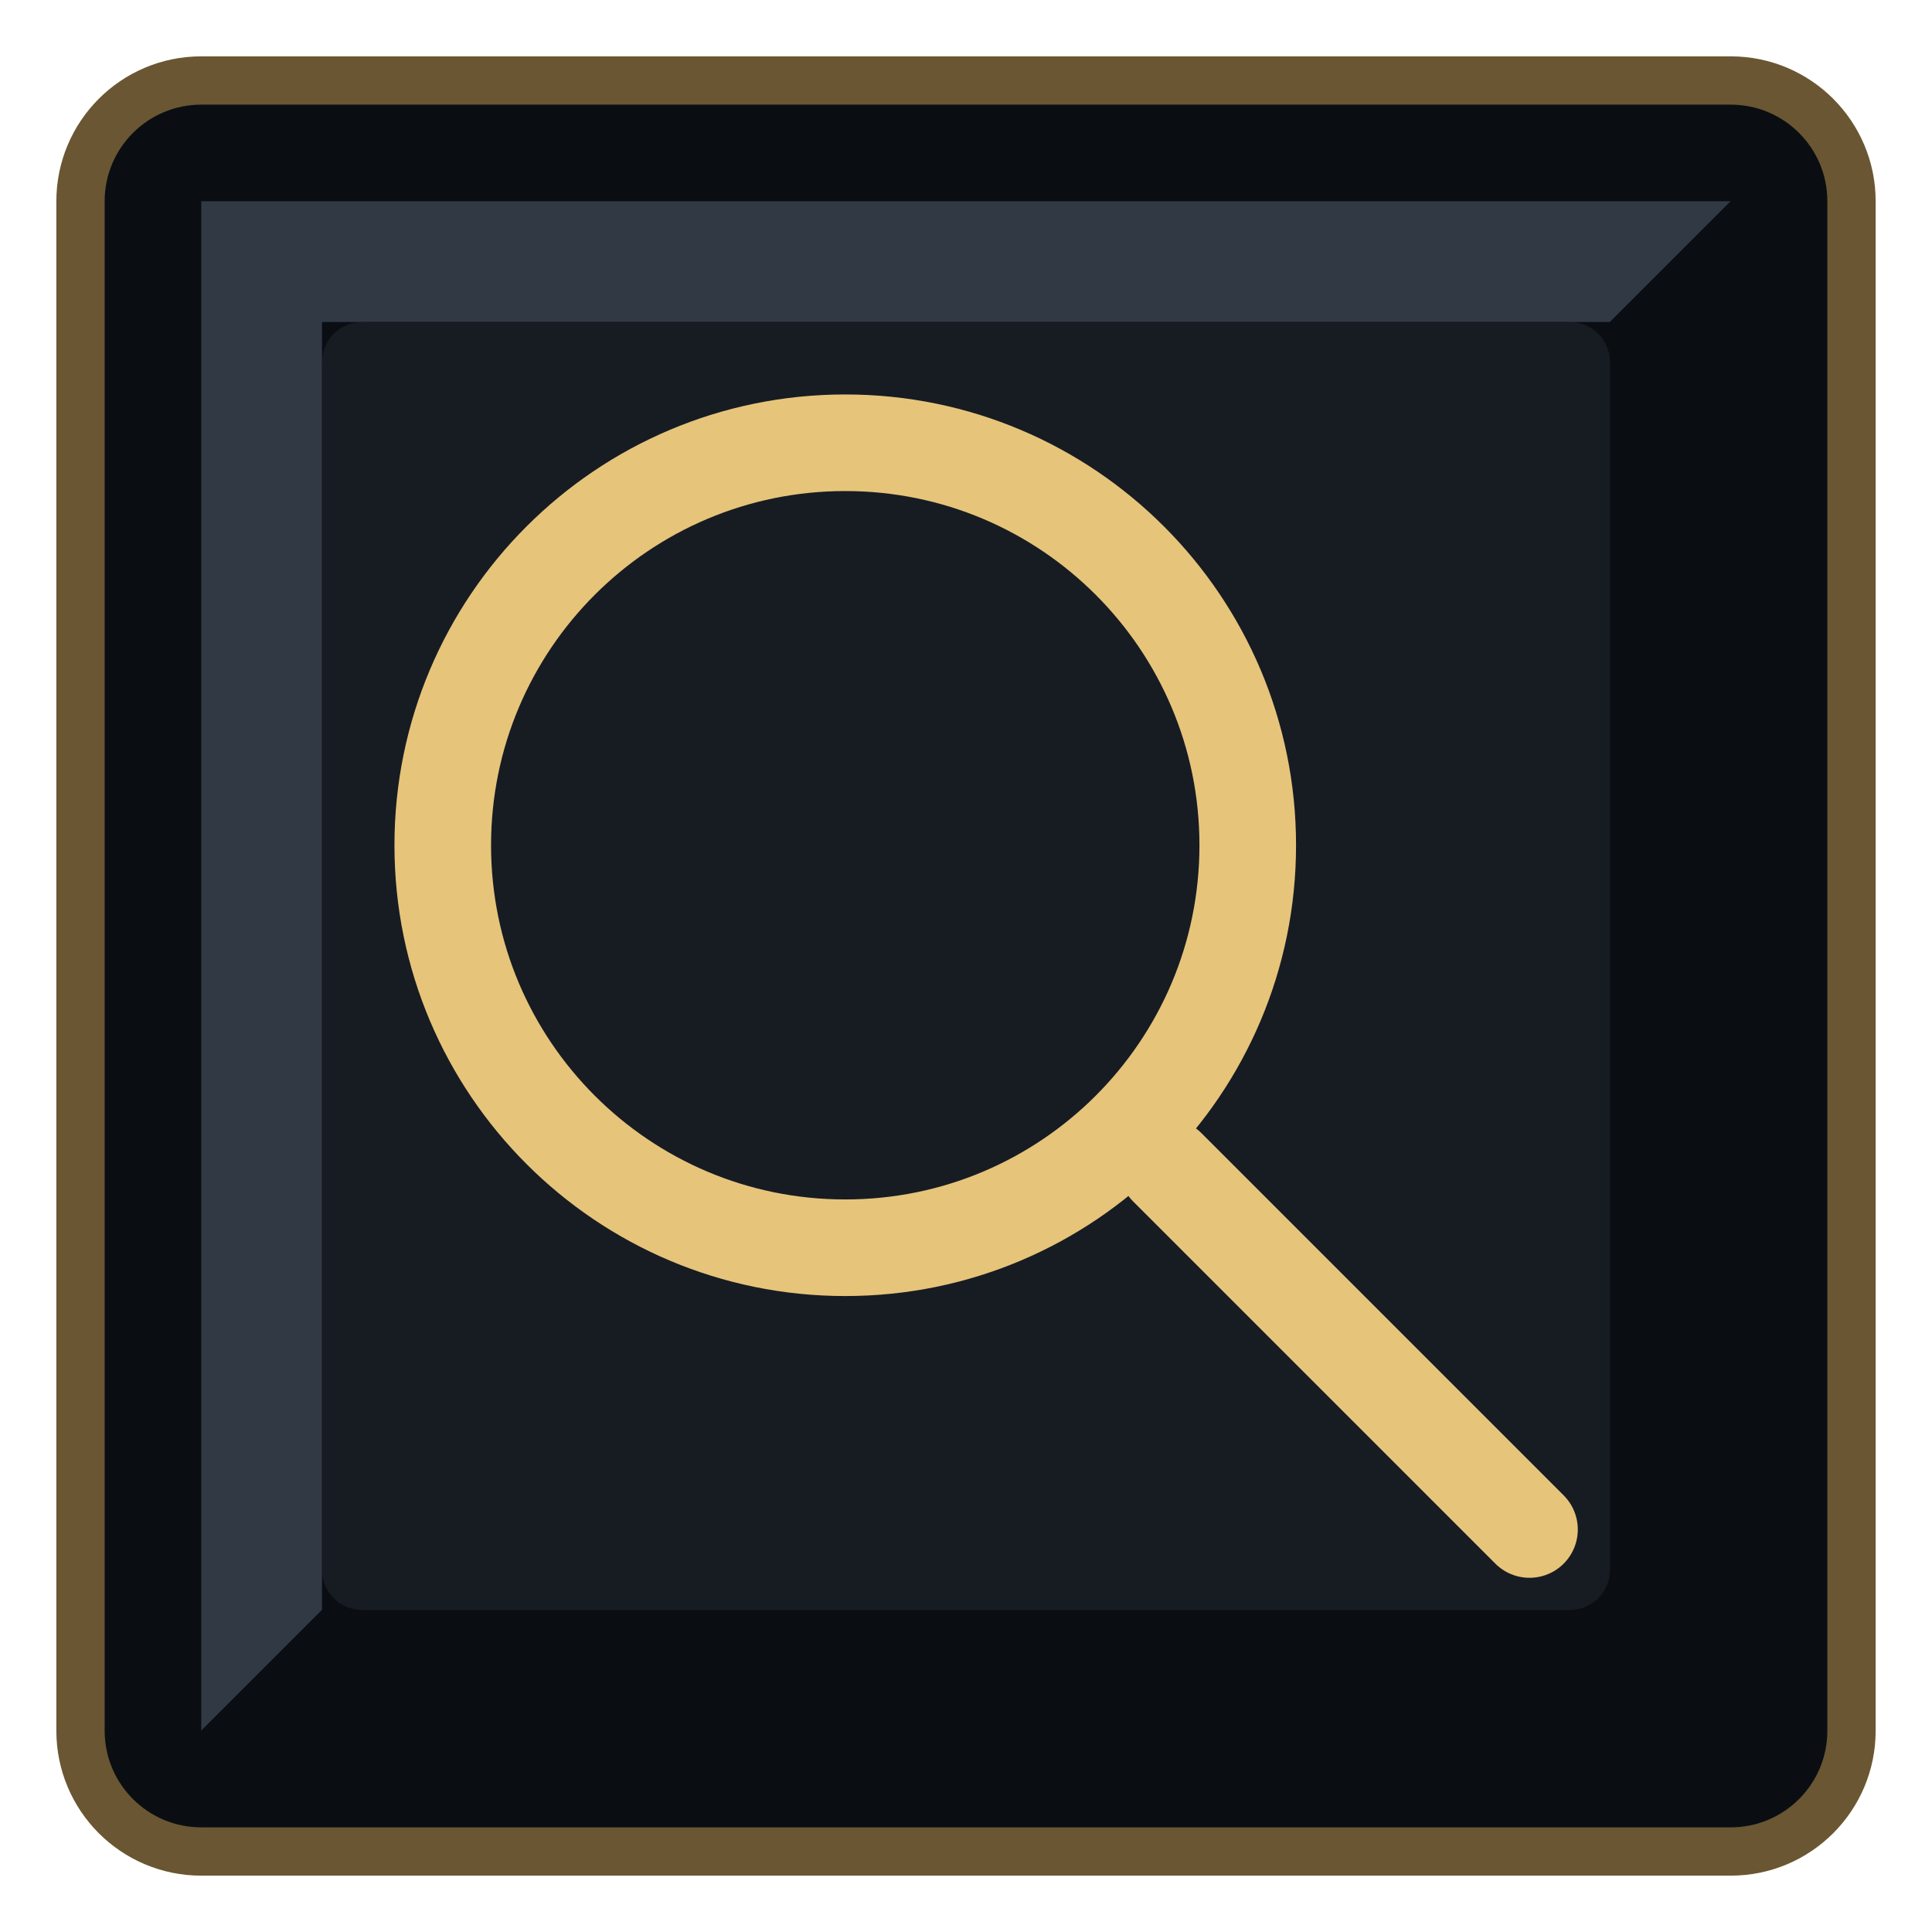
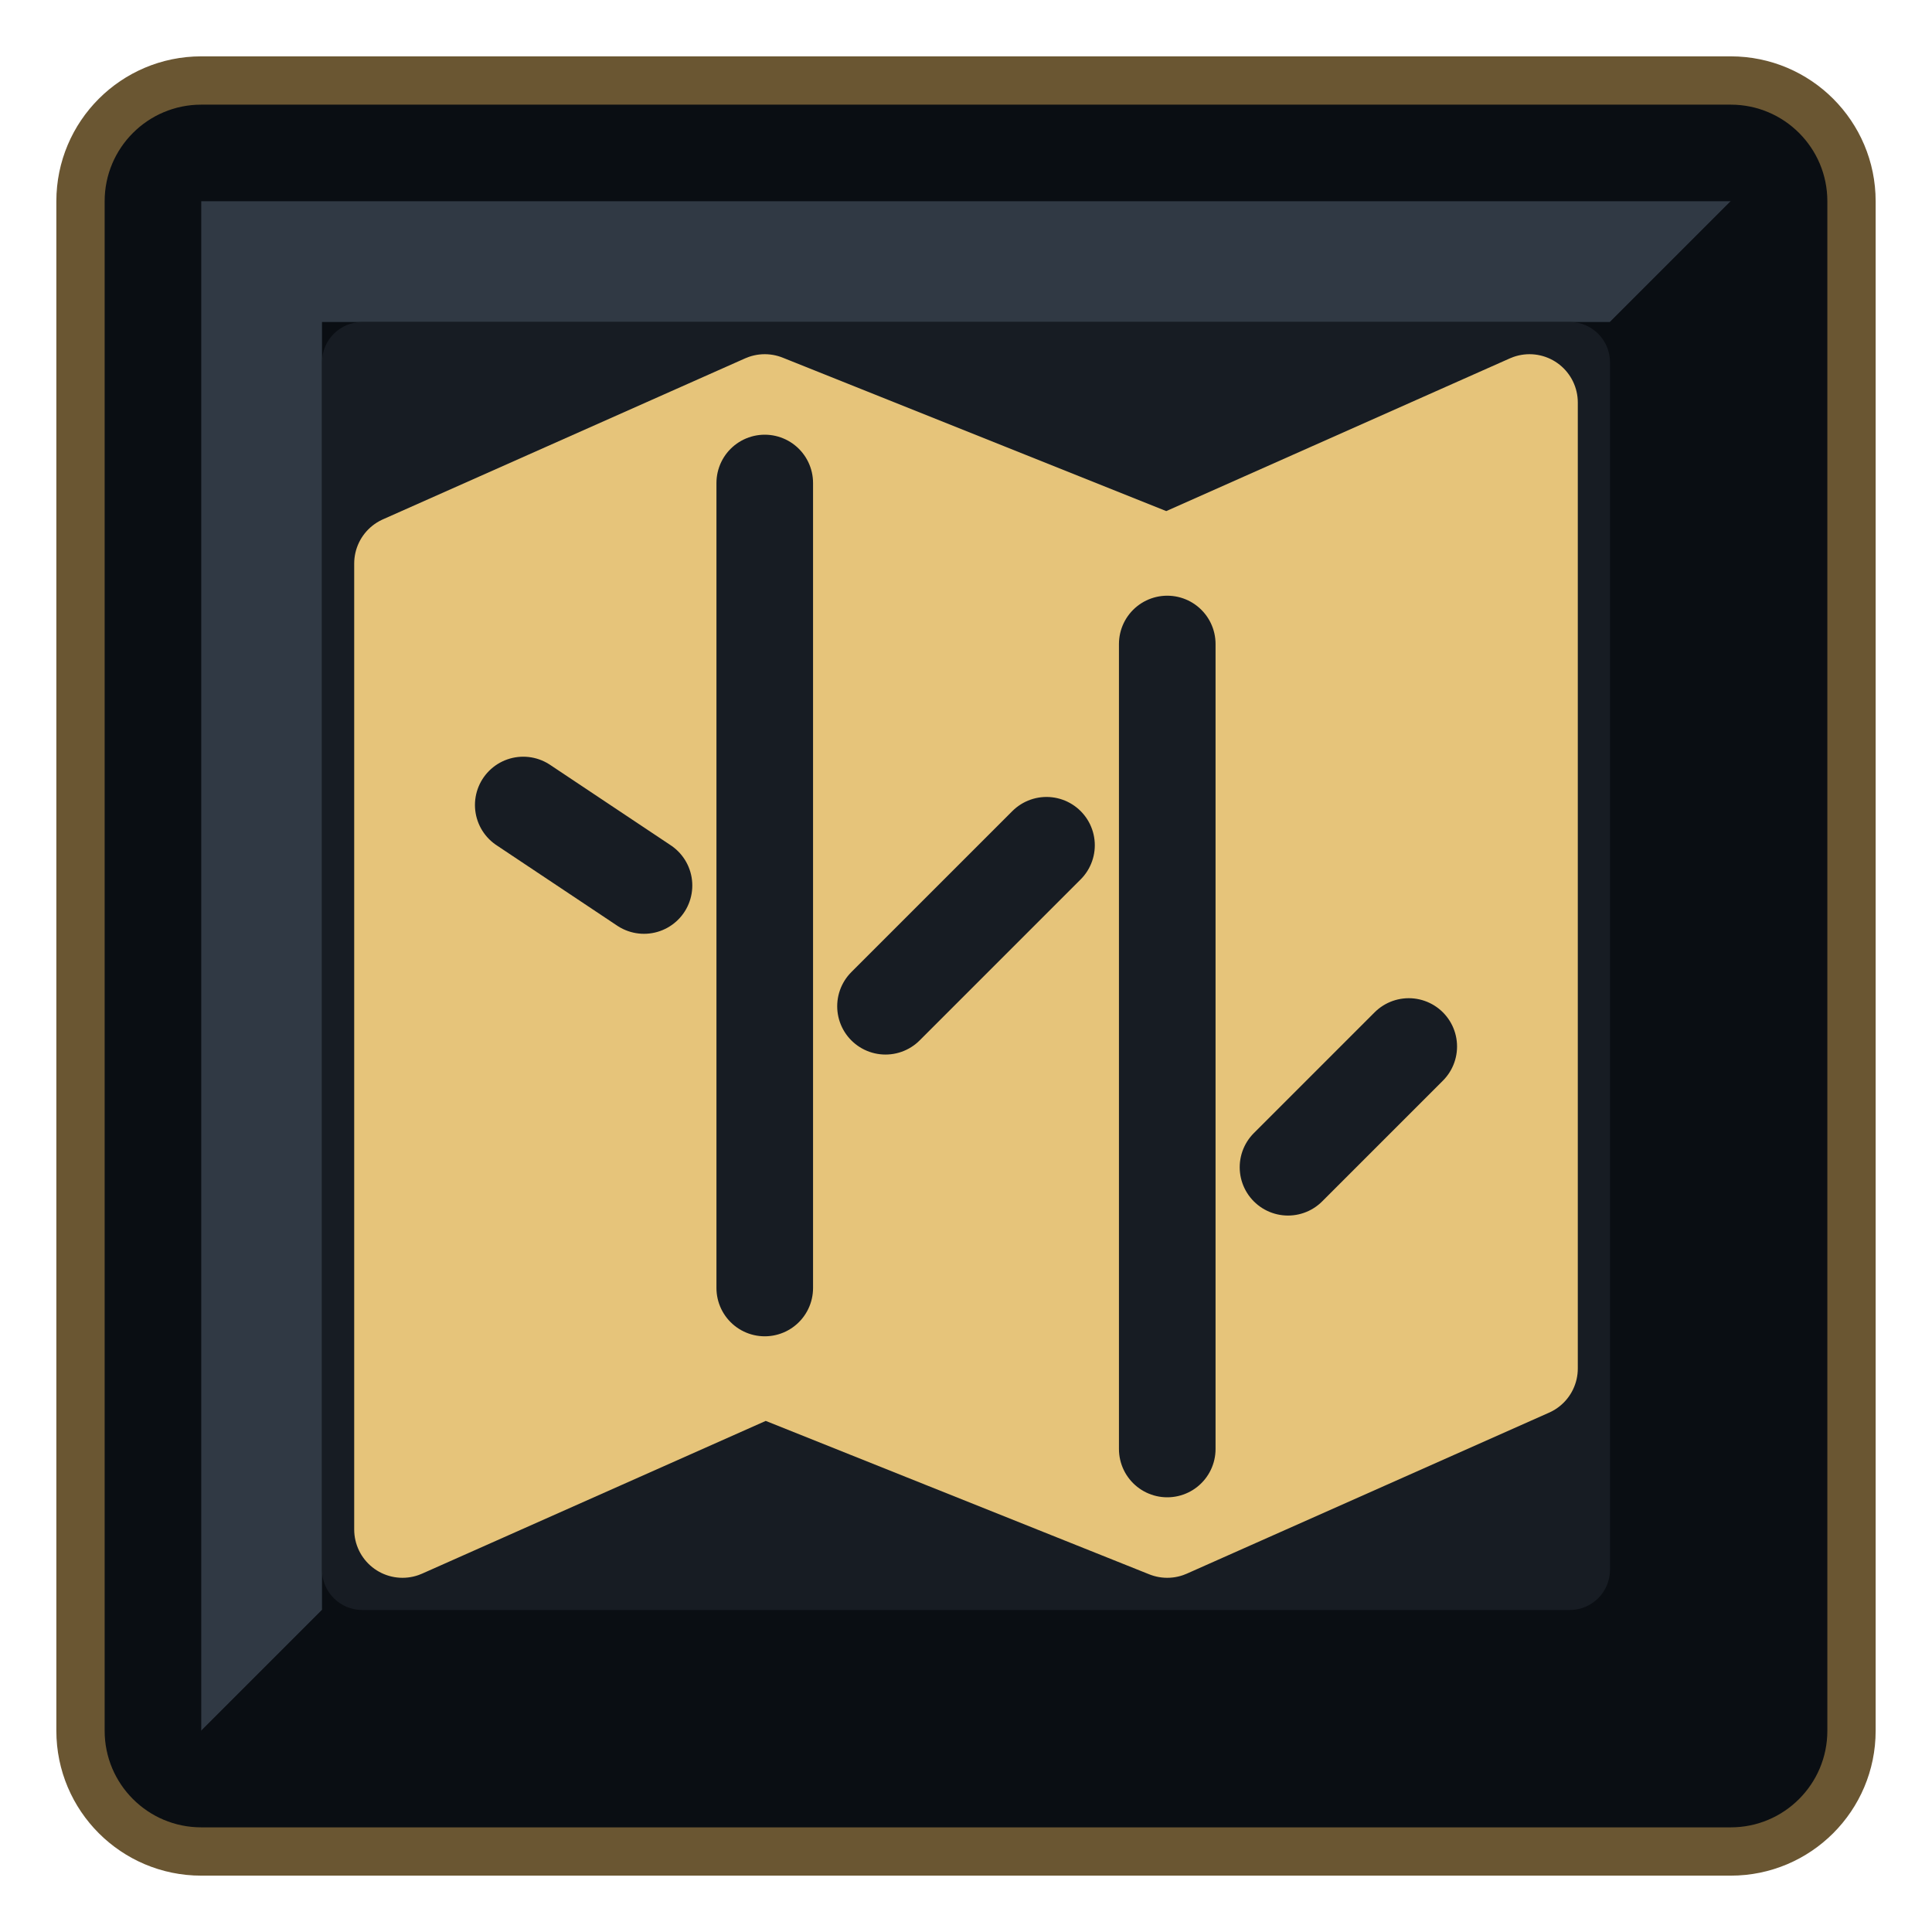
<svg xmlns="http://www.w3.org/2000/svg" width="48" height="48" viewBox="0 0 48 48">
  <rect x="2" y="2" width="44" height="44" rx="3" fill="#0a0e13" stroke="#6a5632" stroke-width="1.2" />
  <path d="M5 5h38l-3 3H8v32l-3 3z" fill="#303944" />
  <path d="M43 5v38H5l3-3h32V8z" fill="#0a0e13" />
  <rect x="8" y="8" width="32" height="32" rx="1" fill="#171c23" />
-   <g fill="none" stroke="#e6c47a" stroke-width="2.4" stroke-linecap="round" stroke-linejoin="round">
-     <circle cx="21" cy="21" r="10" />
-     <path d="m29 29 9 9" fill="none" />
+   <g fill="#e6c47a" stroke="#e6c47a" stroke-width="2.4" stroke-linecap="round" stroke-linejoin="round">
+     <path d="m10 14 9-4 10 4 9-4v24l-9 4-10-4-9 4z" />
  </g>
-   <g fill="none" stroke="#e6c47a" stroke-width="2.4" stroke-linecap="round" stroke-linejoin="round">
-     
+   <g fill="none" stroke="#171c23" stroke-width="2.4" stroke-linecap="round" stroke-linejoin="round">
+     <path d="M19 12v20M29 16v20M13 20l3 2M22 25l4-4M32 29l3-3" />
  </g>
</svg>
